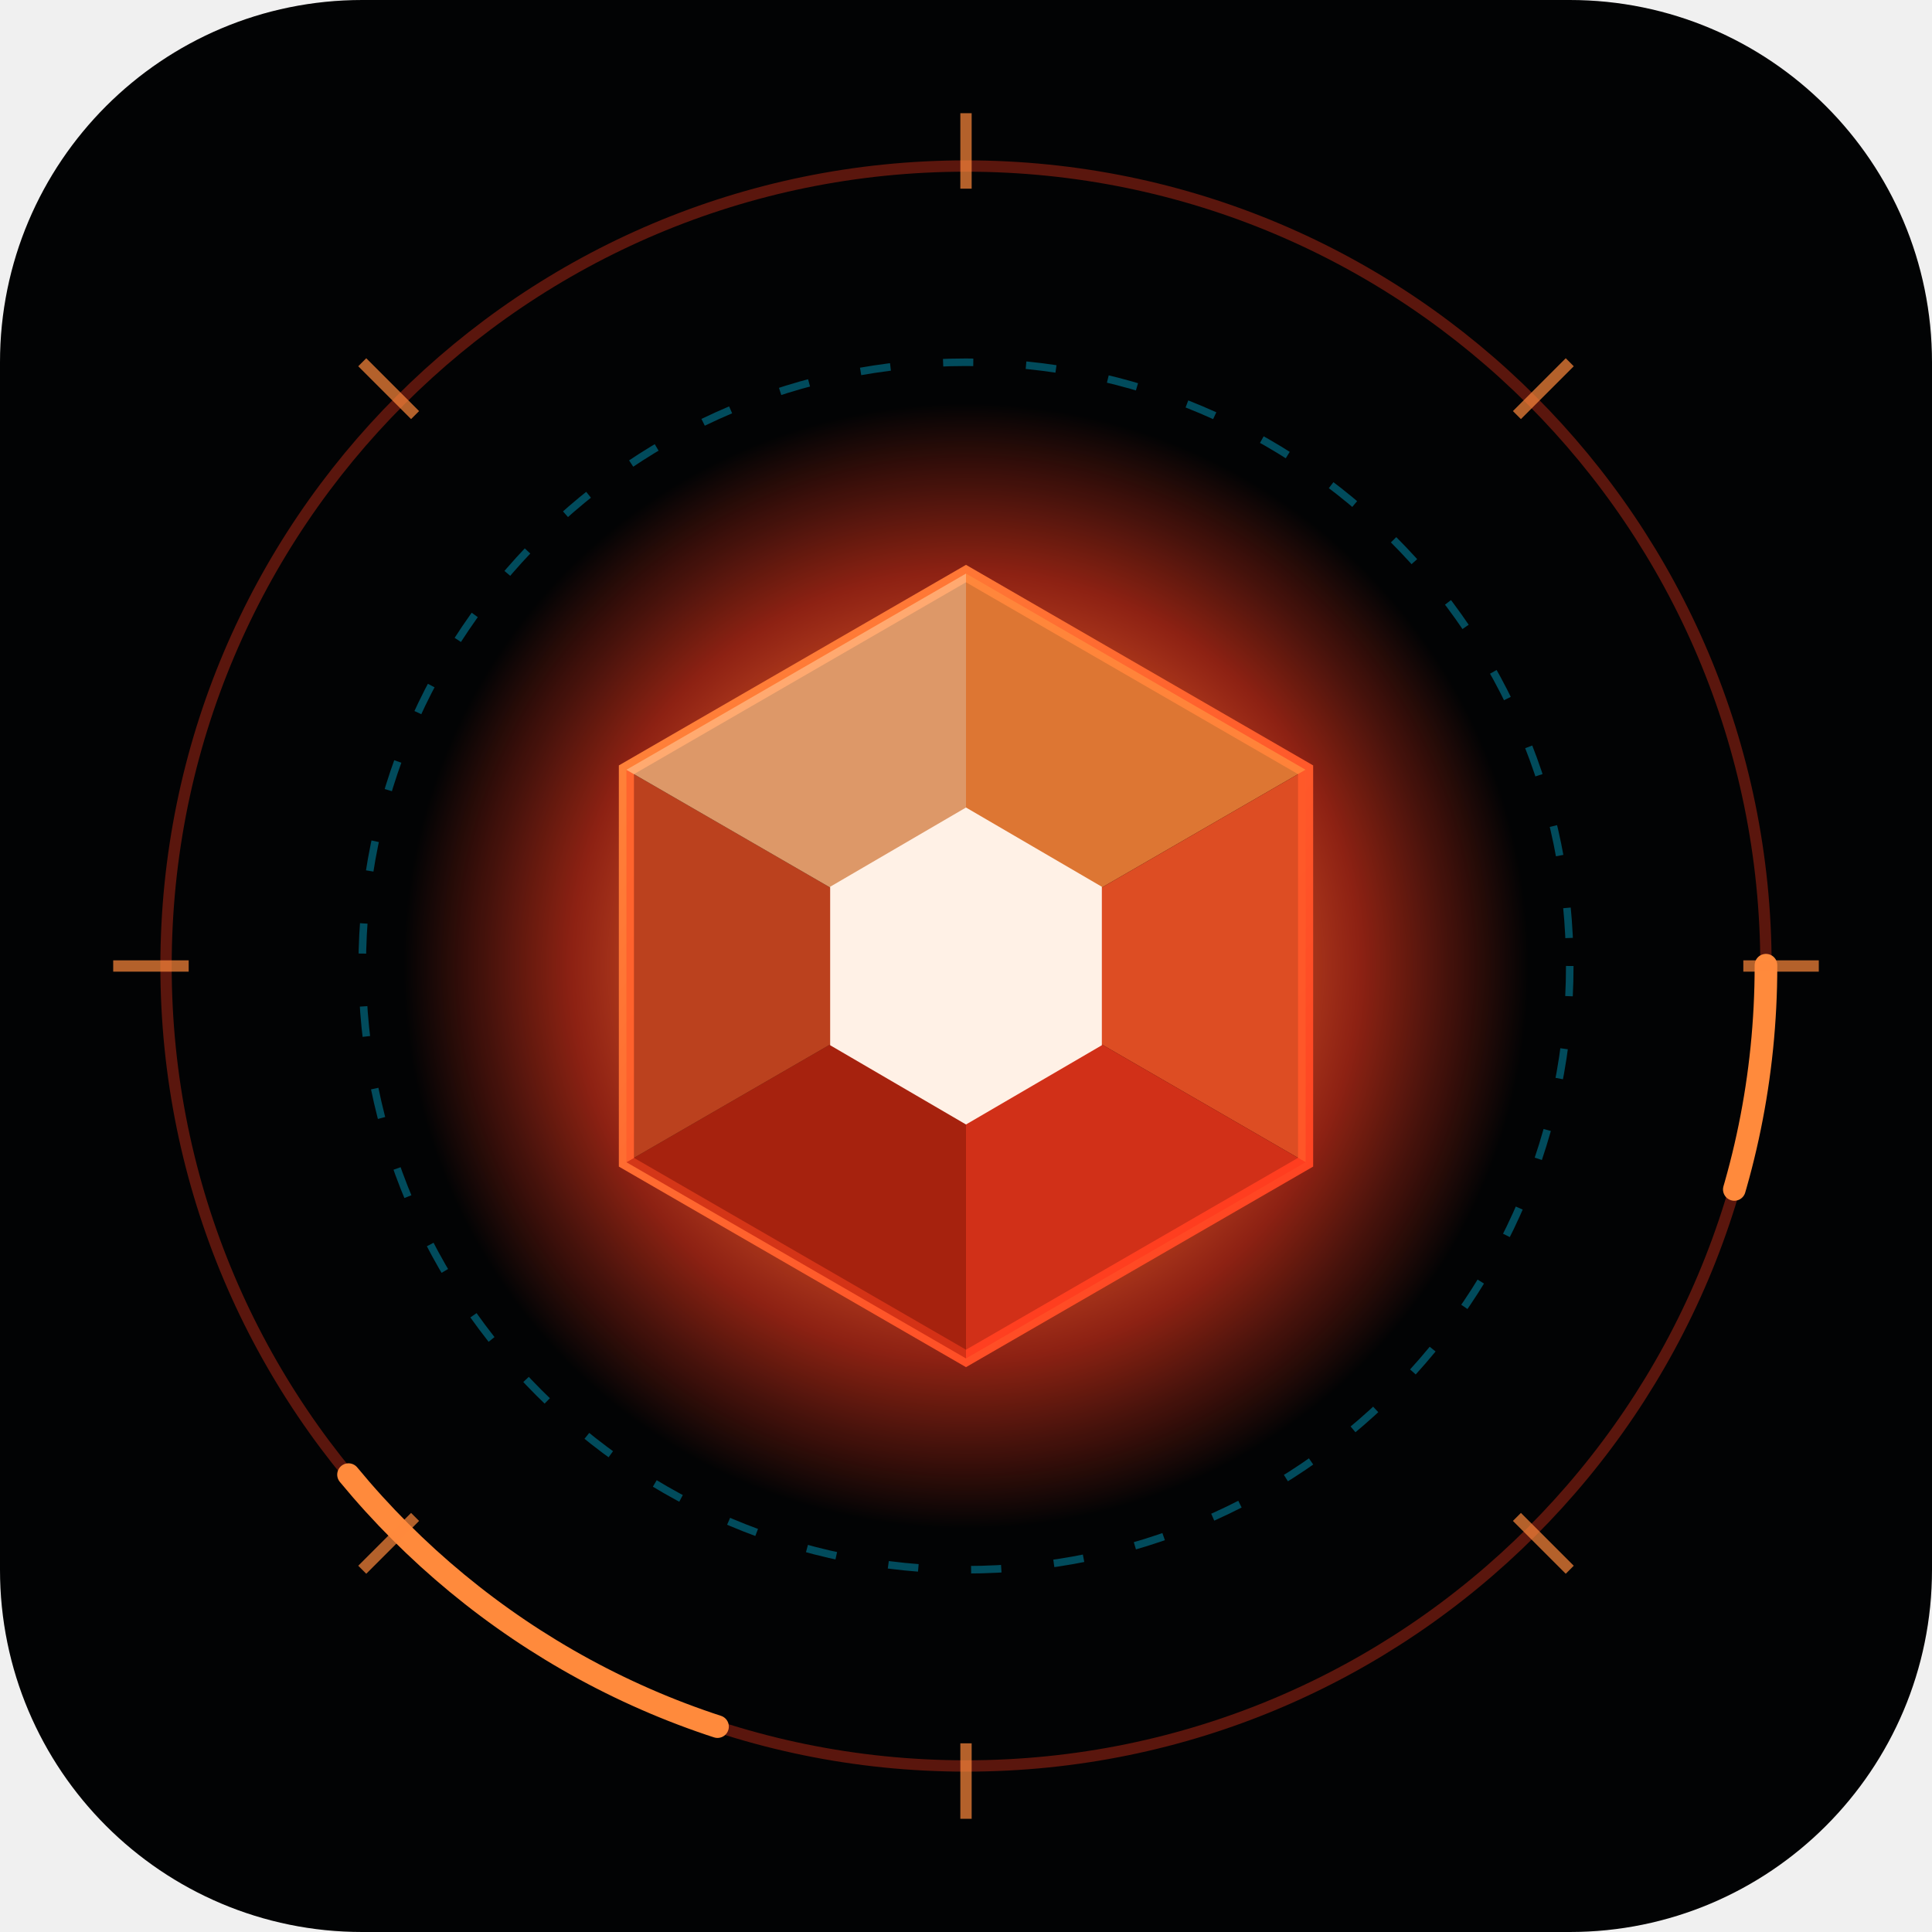
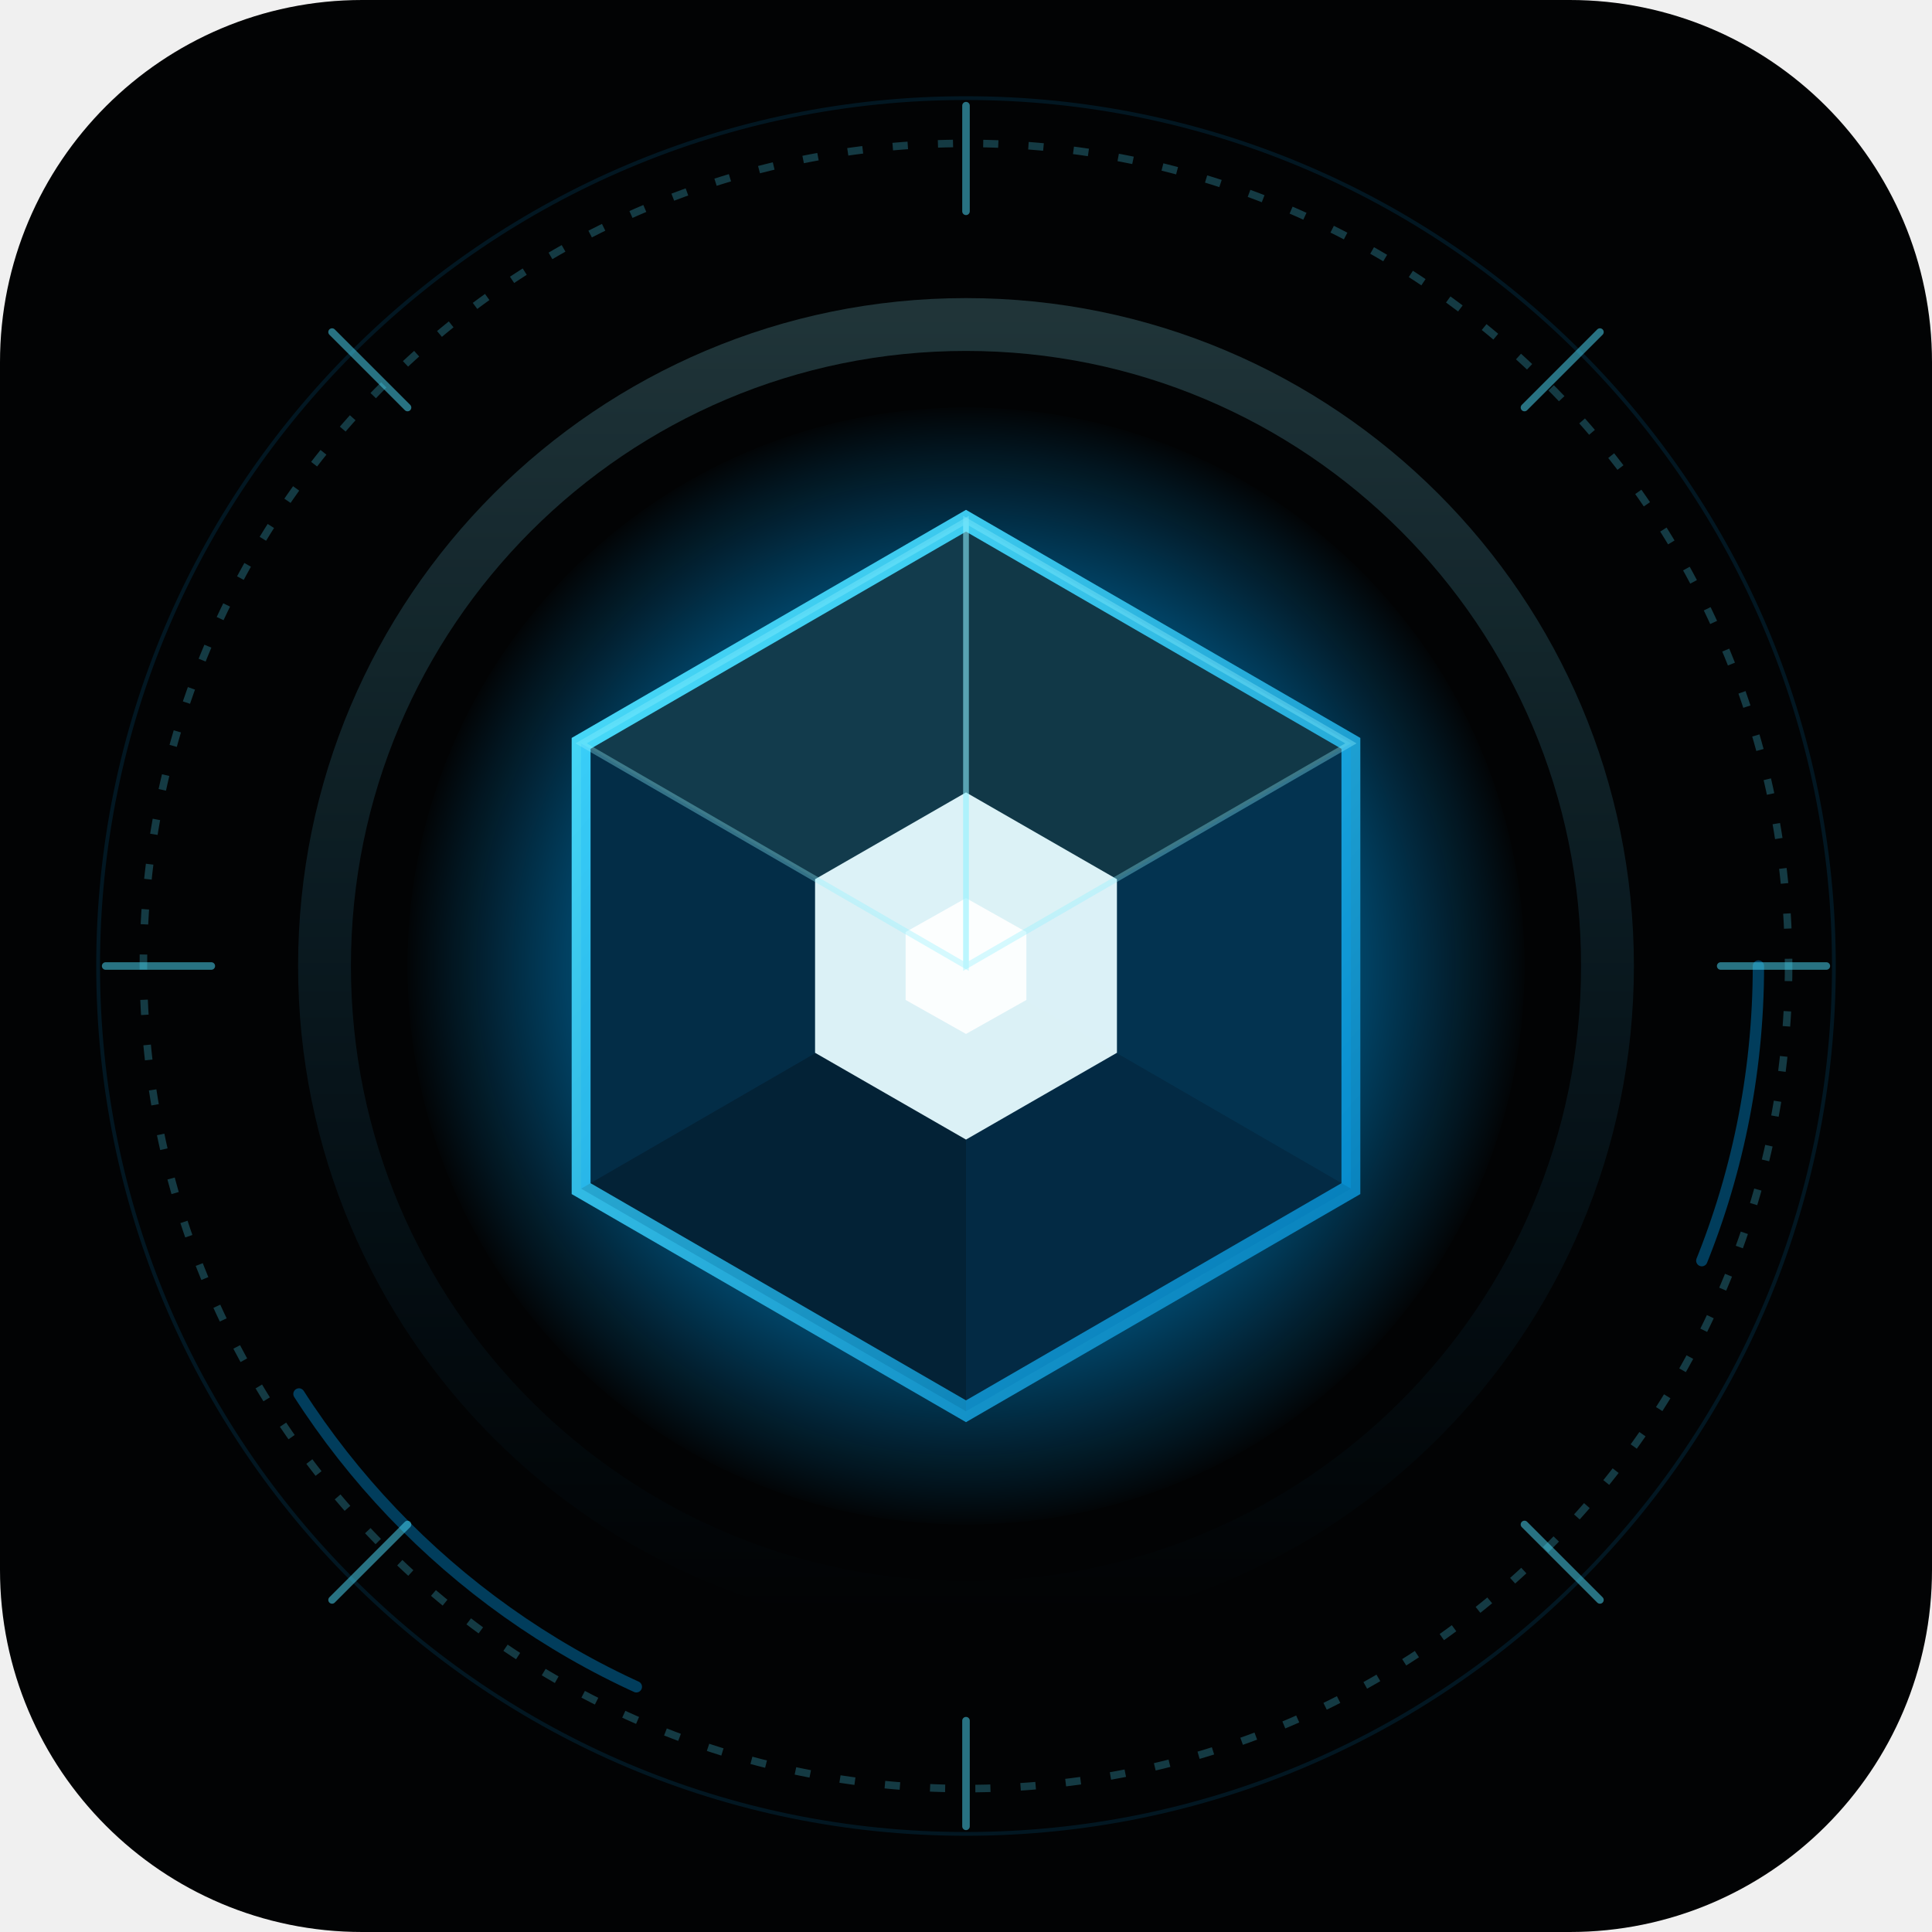
<svg xmlns="http://www.w3.org/2000/svg" viewBox="0 0 512 512" width="512" height="512">
  <defs>
    <radialGradient id="glow" cx="50%" cy="50%" r="50%">
-       <stop offset="0" stop-color="#fff1e6" stop-opacity="1" />
-       <stop offset="0.35" stop-color="#ff8a3c" stop-opacity="0.95" />
-       <stop offset="0.7" stop-color="#ff3b1f" stop-opacity="0.55" />
-       <stop offset="1" stop-color="#ff3b1f" stop-opacity="0" />
+       <stop offset="0" stop-color="#e6fbff" stop-opacity="1" />
+       <stop offset="0.3" stop-color="#4fe3ff" stop-opacity="0.9" />
+       <stop offset="0.65" stop-color="#00a8ff" stop-opacity="0.45" />
+       <stop offset="1" stop-color="#00a8ff" stop-opacity="0" />
    </radialGradient>
    <linearGradient id="facet" x1="0" y1="0" x2="1" y2="1">
-       <stop offset="0" stop-color="#ff8a3c" />
-       <stop offset="1" stop-color="#ff3b1f" />
+       <stop offset="0" stop-color="#4fe3ff" />
+       <stop offset="1" stop-color="#0077b6" />
+     </linearGradient>
+     <linearGradient id="halo" x1="0" y1="0" x2="0" y2="1">
+       <stop offset="0" stop-color="#8ef0ff" stop-opacity="0.6" />
+       <stop offset="1" stop-color="#00a8ff" stop-opacity="0" />
    </linearGradient>
  </defs>
  <rect width="512" height="512" rx="96" fill="#020304" />
-   <circle cx="256" cy="256" r="212" fill="none" stroke="#ff3b1f" stroke-opacity="0.35" stroke-width="3" />
-   <circle cx="256" cy="256" r="212" fill="none" stroke="#ff8a3c" stroke-width="6" stroke-dasharray="60 340 120 812" stroke-linecap="round" />
-   <g stroke="#ff8a3c" stroke-opacity="0.7" stroke-width="3">
-     <line x1="256" y1="30" x2="256" y2="50" />
-     <line x1="256" y1="462" x2="256" y2="482" />
-     <line x1="30" y1="256" x2="50" y2="256" />
-     <line x1="462" y1="256" x2="482" y2="256" />
-     <line x1="96" y1="96" x2="110" y2="110" />
-     <line x1="416" y1="96" x2="402" y2="110" />
-     <line x1="96" y1="416" x2="110" y2="402" />
-     <line x1="416" y1="416" x2="402" y2="402" />
+   <circle cx="256" cy="256" r="230" fill="none" stroke="#00a8ff" stroke-opacity="0.12" stroke-width="1" />
+   <circle cx="256" cy="256" r="218" fill="none" stroke="#4fe3ff" stroke-opacity="0.25" stroke-width="2" stroke-dasharray="4 8" />
+   <circle cx="256" cy="256" r="210" fill="none" stroke="#00a8ff" stroke-opacity="0.35" stroke-width="3" stroke-dasharray="80 340 120 812" stroke-linecap="round" />
+   <g stroke="#4fe3ff" stroke-opacity="0.5" stroke-width="2" stroke-linecap="round">
+     <line x1="256" y1="28" x2="256" y2="56" />
+     <line x1="256" y1="456" x2="256" y2="484" />
+     <line x1="28" y1="256" x2="56" y2="256" />
+     <line x1="456" y1="256" x2="484" y2="256" />
+     <line x1="88" y1="88" x2="108" y2="108" />
+     <line x1="424" y1="88" x2="404" y2="108" />
+     <line x1="88" y1="424" x2="108" y2="404" />
+     <line x1="424" y1="424" x2="404" y2="404" />
  </g>
-   <circle cx="256" cy="256" r="160" fill="none" stroke="#00d2ff" stroke-opacity="0.35" stroke-width="2" stroke-dasharray="8 14" />
-   <circle cx="256" cy="256" r="150" fill="url(#glow)" />
+   <circle cx="256" cy="256" r="170" fill="none" stroke="url(#halo)" stroke-width="14" opacity="0.35" />
+   <circle cx="256" cy="256" r="148" fill="url(#glow)" />
  <g transform="translate(256 256)">
-     <polygon points="0,-104 90,-52 90,52 0,104 -90,52 -90,-52" fill="#1a0602" stroke="url(#facet)" stroke-width="4" />
-     <polygon points="0,-104 90,-52 0,0" fill="#ff8a3c" fill-opacity="0.85" />
-     <polygon points="90,-52 90,52 0,0" fill="#ff5a2a" fill-opacity="0.85" />
-     <polygon points="90,52 0,104 0,0" fill="#ff3b1f" fill-opacity="0.8" />
-     <polygon points="0,104 -90,52 0,0" fill="#c92a12" fill-opacity="0.8" />
-     <polygon points="-90,52 -90,-52 0,0" fill="#ff5a2a" fill-opacity="0.7" />
-     <polygon points="-90,-52 0,-104 0,0" fill="#ffb27a" fill-opacity="0.85" />
-     <polygon points="0,-42 36,-21 36,21 0,42 -36,21 -36,-21" fill="#fff1e6" />
+     <polygon points="0,-118 102,-59 102,59 0,118 -102,59 -102,-59" fill="#04121f" stroke="url(#facet)" stroke-width="5" />
+     <polygon points="0,-118 102,-59 0,0" fill="#4fe3ff" fill-opacity="0.18" />
+     <polygon points="102,-59 102,59 0,0" fill="#00a8ff" fill-opacity="0.22" />
+     <polygon points="102,59 0,118 0,0" fill="#0077b6" fill-opacity="0.25" />
+     <polygon points="0,118 -102,59 0,0" fill="#005f8a" fill-opacity="0.22" />
+     <polygon points="-102,59 -102,-59 0,0" fill="#00a8ff" fill-opacity="0.18" />
+     <polygon points="-102,-59 0,-118 0,0" fill="#4fe3ff" fill-opacity="0.2" />
+     <polygon points="0,-46 40,-23 40,23 0,46 -40,23 -40,-23" fill="#e6fbff" fill-opacity="0.95" />
+     <polygon points="0,-18 16,-9 16,9 0,18 -16,9 -16,-9" fill="#ffffff" fill-opacity="0.9" />
+     <polygon points="0,-118 102,-59 0,0" fill="none" stroke="#8ef0ff" stroke-opacity="0.35" stroke-width="1.5" />
+     <polygon points="0,-118 -102,-59 0,0" fill="none" stroke="#8ef0ff" stroke-opacity="0.35" stroke-width="1.5" />
  </g>
</svg>
